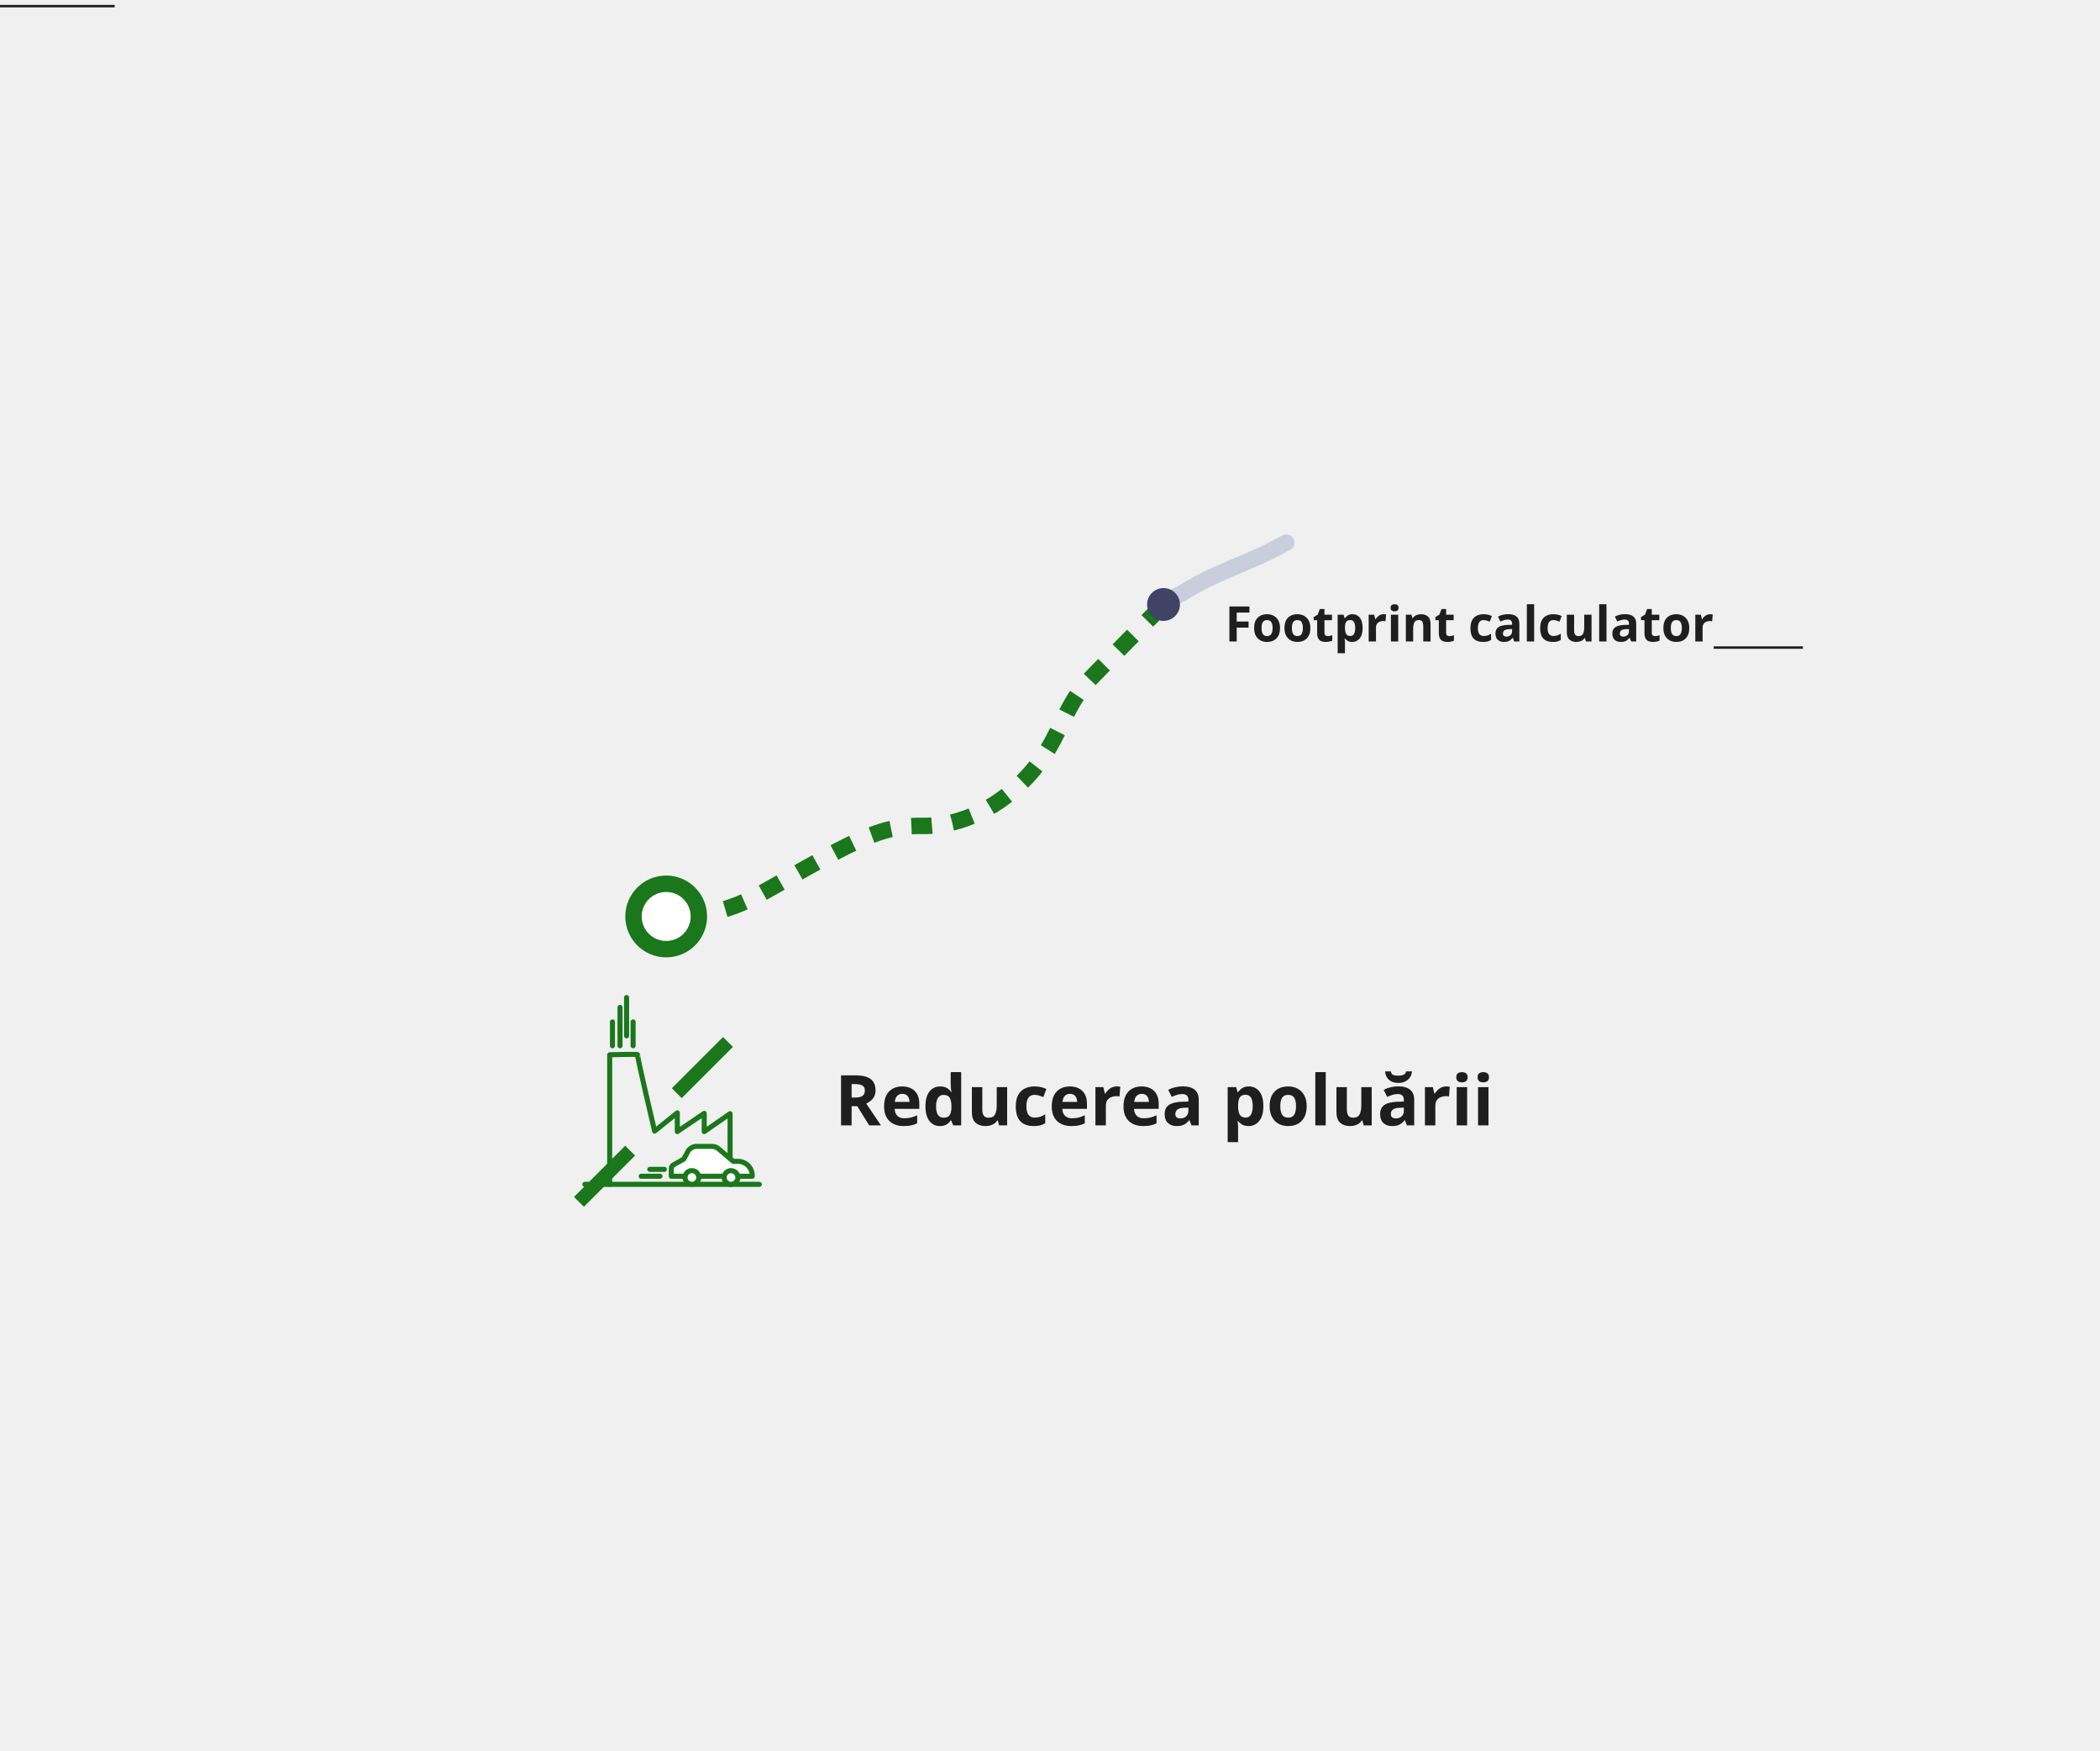
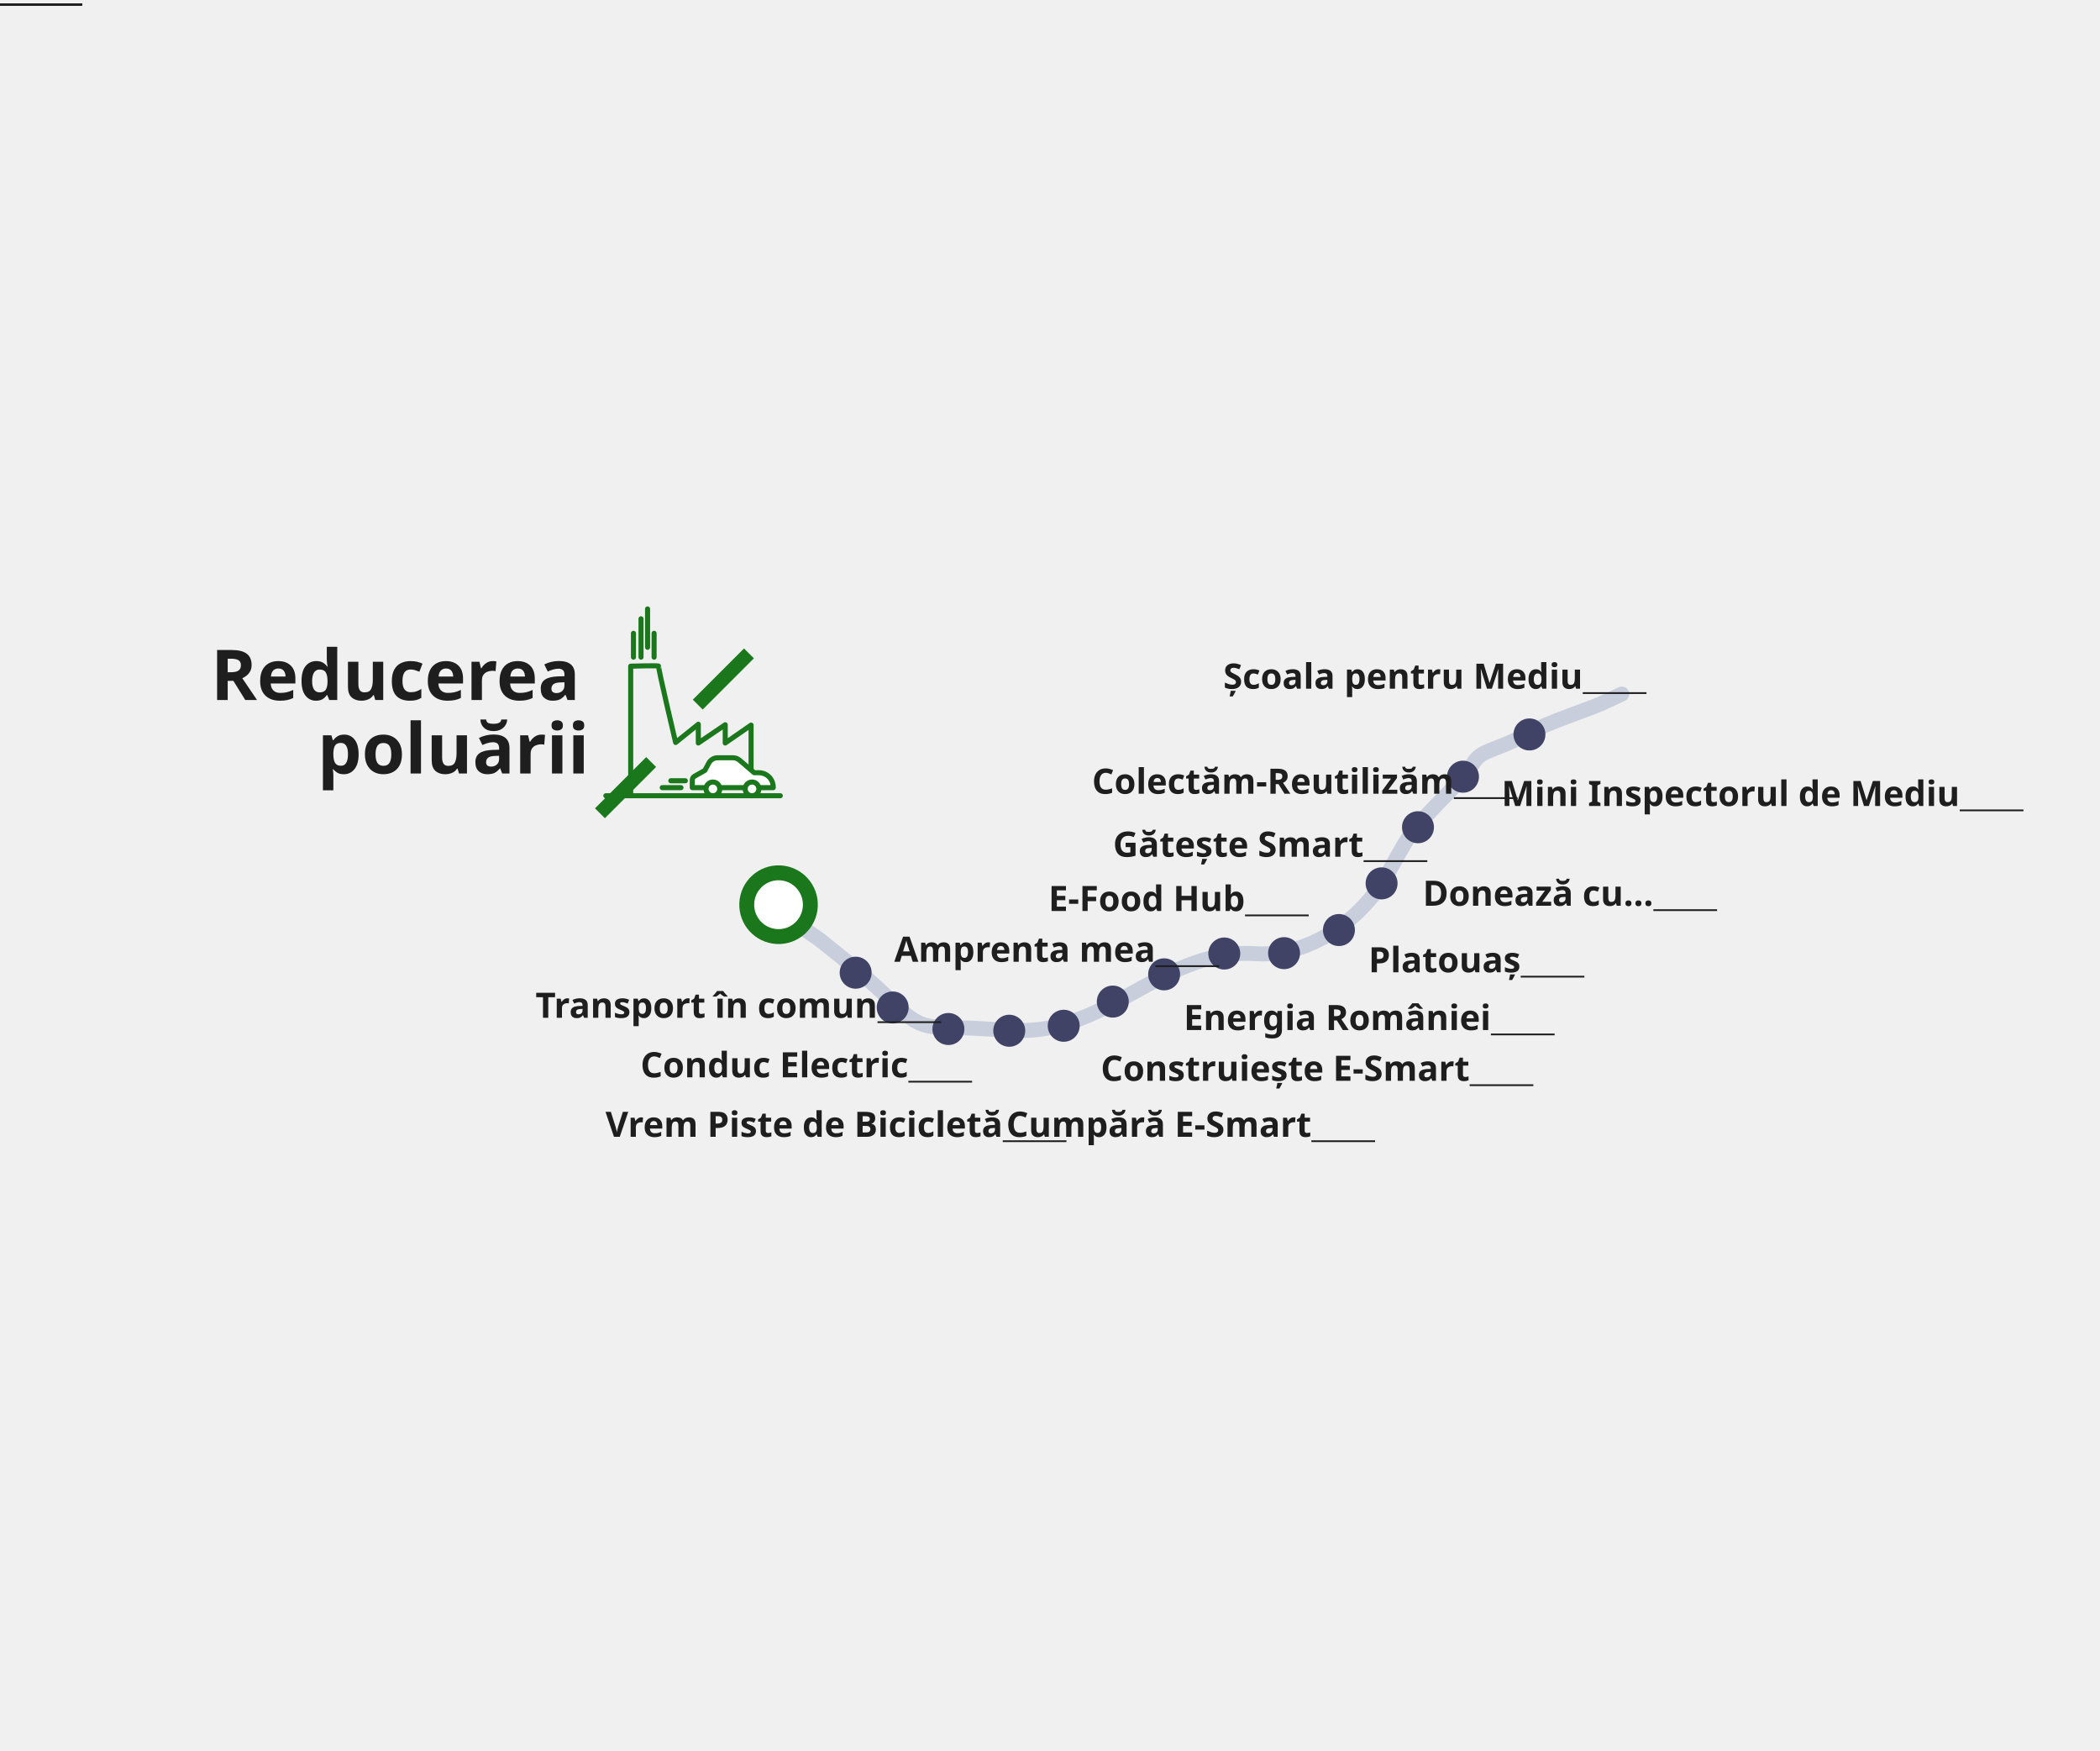
<svg xmlns="http://www.w3.org/2000/svg" viewBox="0 0 1200 1000" fill="none">
  <g id="segment-environment-04-reducerea-poluarii">
-     <g id="Group 1176">
-       <g id="Group 1121">
-         <path id="Vector" d="M735.012 310C729.461 312.975 723.911 315.926 718.31 318.401C713.634 320.452 709.058 322.377 704.532 324.277C695.381 328.178 686.554 332.079 678.153 337.279C673.802 339.955 669.752 341.83 665.626 343.681" stroke="#C8CEDB" stroke-width="9.381" stroke-miterlimit="10" stroke-linecap="round" stroke-linejoin="round" />
-         <path id="Vector_2" d="M663.8 346.299C660.524 350.025 621.918 388.389 618.868 392.314C616.067 395.89 613.717 399.715 611.542 403.641C607.091 411.742 603.515 420.244 598.89 427.945C595.664 433.296 591.813 438.447 587.413 443.248C572.06 460 550.307 472.202 527.028 471.827C525.903 471.802 524.802 471.802 523.702 471.827C503.249 472.327 488.997 479.579 445.239 504.633C432.187 512.109 420.16 519.085 404.408 521.585C402.607 521.886 397.682 522.586 391.355 523.061" stroke="#1B771B" stroke-width="9.381" stroke-miterlimit="10" stroke-linejoin="round" stroke-dasharray="11.73 11.73" />
-         <path id="Vector_3" d="M380.678 542.239C390.994 542.239 399.356 533.876 399.356 523.561C399.356 513.245 390.994 504.882 380.678 504.882C370.362 504.882 362 513.245 362 523.561C362 533.876 370.362 542.239 380.678 542.239Z" fill="white" stroke="#1B771B" stroke-width="9.381" stroke-miterlimit="10" stroke-linecap="round" stroke-linejoin="round" />
-         <path id="Vector_4" d="M664.876 354.707C670.054 354.707 674.252 350.509 674.252 345.331C674.252 340.152 670.054 335.954 664.876 335.954C659.697 335.954 655.499 340.152 655.499 345.331C655.499 350.509 659.697 354.707 664.876 354.707Z" fill="#404366" />
+     <g id="Group 1187">
+       <g id="icon-reducerea-poluarii 1" clip-path="url(#clip0)">
+         <path id="Vector" d="M360.397 454.597V380.575C360.397 380.575 376.86 380.075 376.36 380.575C375.86 381.075 386.071 424.171 386.071 424.171L399.033 413.751V424.463L414.413 414.043V424.463L429.188 414.231V454.597" stroke="#1B771B" stroke-width="2.893" stroke-linecap="round" stroke-linejoin="round" />
+         <path id="Vector_2" d="M346.204 454.595H445.878" stroke="#1B771B" stroke-width="2.893" stroke-linecap="round" stroke-linejoin="round" />
+         <path id="Vector_3" d="M395.593 449.97V445.573C395.597 445.148 395.713 444.732 395.929 444.366C396.144 444 396.453 443.698 396.823 443.489L402.783 440.113L405.013 435.945C405.508 435.023 406.245 434.252 407.144 433.717C408.043 433.18 409.072 432.899 410.118 432.903H418.85C420.244 432.904 421.59 433.407 422.643 434.32L430.979 441.447H433.709C435.866 441.452 437.933 442.313 439.457 443.841C440.98 445.368 441.836 447.438 441.836 449.595V449.97H395.593Z" fill="white" stroke="#1B771B" stroke-width="2.893" stroke-linecap="round" stroke-linejoin="round" />
+         <path id="Vector_4" d="M407.364 454.596C409.528 454.596 411.283 452.842 411.283 450.678C411.283 448.515 409.528 446.76 407.364 446.76C405.201 446.76 403.447 448.515 403.447 450.678C403.447 452.842 405.201 454.596 407.364 454.596Z" fill="white" stroke="#1B771B" stroke-width="2.893" stroke-linecap="round" stroke-linejoin="round" />
+         <path id="Vector_5" d="M429.728 454.596C431.892 454.596 433.646 452.842 433.646 450.678C433.646 448.515 431.892 446.76 429.728 446.76C427.564 446.76 425.811 448.515 425.811 450.678C425.811 452.842 427.564 454.596 429.728 454.596Z" fill="white" stroke="#1B771B" stroke-width="2.893" stroke-linecap="round" stroke-linejoin="round" />
+         <path id="Vector_6" d="M391.632 446.03H383.317" stroke="#1B771B" stroke-width="2.893" stroke-linecap="round" stroke-linejoin="round" />
+         <path id="Vector_7" d="M389.132 449.97H378.421" stroke="#1B771B" stroke-width="2.893" stroke-linecap="round" stroke-linejoin="round" />
+         <path id="Vector_8" d="M361.979 375.427V361.798" stroke="#1B771B" stroke-width="2.893" stroke-linecap="round" stroke-linejoin="round" />
+         <path id="Vector_9" d="M373.772 375.427V361.798" stroke="#1B771B" stroke-width="2.893" stroke-linecap="round" stroke-linejoin="round" />
+         <path id="Vector_10" d="M366.292 375.426V353.503" stroke="#1B771B" stroke-width="2.893" stroke-linecap="round" stroke-linejoin="round" />
+         <path id="Vector_11" d="M370.043 369.78V347.857" stroke="#1B771B" stroke-width="2.893" stroke-linecap="round" stroke-linejoin="round" />
+         <path id="Vector_12" d="M425.156 370.442L395.891 399.707L401.535 405.35L430.8 376.085L425.156 370.442Z" fill="#1B771B" />
+         <path id="Vector_13" d="M369.265 432.517L340 461.782L345.644 467.426L374.909 438.161L369.265 432.517Z" fill="#1B771B" />
      </g>
-       <g id="icon-reducerea-poluarii 1" clip-path="url(#clip0)">
-         <path id="Vector_5" d="M348.396 676.597V602.575C348.396 602.575 364.86 602.075 364.359 602.575C363.859 603.075 374.07 646.171 374.07 646.171L387.033 635.751V646.463L402.412 636.043V646.463L417.187 636.231V676.597" stroke="#1B771B" stroke-width="2.893" stroke-linecap="round" stroke-linejoin="round" />
-         <path id="Vector_6" d="M334.204 676.595H433.879" stroke="#1B771B" stroke-width="2.893" stroke-linecap="round" stroke-linejoin="round" />
-         <path id="Vector_7" d="M383.594 671.97V667.573C383.598 667.148 383.713 666.732 383.929 666.366C384.145 666 384.454 665.698 384.823 665.489L390.783 662.113L393.013 657.945C393.509 657.023 394.245 656.252 395.144 655.717C396.044 655.18 397.072 654.899 398.119 654.903H406.851C408.244 654.904 409.591 655.407 410.644 656.32L418.979 663.447H421.709C423.867 663.452 425.934 664.313 427.457 665.841C428.981 667.368 429.837 669.438 429.837 671.595V671.97H383.594Z" fill="white" stroke="#1B771B" stroke-width="2.893" stroke-linecap="round" stroke-linejoin="round" />
-         <path id="Vector_8" d="M395.365 676.596C397.529 676.596 399.283 674.842 399.283 672.678C399.283 670.515 397.529 668.76 395.365 668.76C393.201 668.76 391.447 670.515 391.447 672.678C391.447 674.842 393.201 676.596 395.365 676.596Z" fill="white" stroke="#1B771B" stroke-width="2.893" stroke-linecap="round" stroke-linejoin="round" />
-         <path id="Vector_9" d="M417.728 676.596C419.892 676.596 421.646 674.842 421.646 672.678C421.646 670.515 419.892 668.76 417.728 668.76C415.564 668.76 413.811 670.515 413.811 672.678C413.811 674.842 415.564 676.596 417.728 676.596Z" fill="white" stroke="#1B771B" stroke-width="2.893" stroke-linecap="round" stroke-linejoin="round" />
-         <path id="Vector_10" d="M379.632 668.03H371.317" stroke="#1B771B" stroke-width="2.893" stroke-linecap="round" stroke-linejoin="round" />
-         <path id="Vector_11" d="M377.132 671.97H366.421" stroke="#1B771B" stroke-width="2.893" stroke-linecap="round" stroke-linejoin="round" />
-         <path id="Vector_12" d="M349.979 597.427V583.798" stroke="#1B771B" stroke-width="2.893" stroke-linecap="round" stroke-linejoin="round" />
-         <path id="Vector_13" d="M361.772 597.427V583.798" stroke="#1B771B" stroke-width="2.893" stroke-linecap="round" stroke-linejoin="round" />
-         <path id="Vector_14" d="M354.292 597.426V575.503" stroke="#1B771B" stroke-width="2.893" stroke-linecap="round" stroke-linejoin="round" />
-         <path id="Vector_15" d="M358.044 591.78V569.857" stroke="#1B771B" stroke-width="2.893" stroke-linecap="round" stroke-linejoin="round" />
-         <path id="Vector_16" d="M413.156 592.442L383.891 621.707L389.534 627.35L418.8 598.085L413.156 592.442Z" fill="#1B771B" />
-         <path id="Vector_17" d="M357.265 654.517L328 683.782L333.644 689.426L362.909 660.161L357.265 654.517Z" fill="#1B771B" />
+       <text id="Reducerea â¨poluÄrii" fill="#1E1E1E" xml:space="preserve" style="white-space: pre" font-family="Titillium Web" font-size="40" font-weight="600" letter-spacing="0px">
+         <tspan x="120.469" y="399.9">Reducerea  + </tspan>
+         <tspan x="181.406" y="441.9">poluării</tspan>
+       </text>
+       <g id="Group 1186">
+         <path id="Vector_14" d="M450.721 518.134C451.941 519.68 453.034 521.341 454.103 523.002C455.877 525.745 457.651 528.487 460.009 530.72C462.436 533.029 465.554 534.637 468.117 536.635C473.997 541.227 479.771 545.985 485.64 550.796C492.848 556.695 499.382 562.416 506.13 568.781C508.978 571.475 511.977 574.592 515.208 577.451C519.327 581.107 523.832 584.342 528.837 585.695C536.923 587.874 546.516 586.949 554.855 587.333C560.568 587.596 566.299 588.006 572.035 588.295C575.73 588.489 579.402 588.634 583.078 588.681C587.461 588.736 591.691 588.419 595.835 587.828C610.357 585.689 623.514 579.85 636.297 573.139C660.938 560.211 684.367 544.005 714.059 544.689C715.129 544.714 716.199 544.763 717.292 544.837C739.908 546.27 761.607 535.355 777.287 519.695C781.757 515.214 785.756 510.369 789.132 505.299C792.848 499.733 795.954 493.675 799.323 487.703C800.358 485.846 801.417 484.015 802.525 482.186C804.791 478.457 807.273 474.836 810.156 471.478C813.323 467.791 816.604 464.255 819.956 460.772C825.791 454.693 831.764 448.767 837.367 442.434C842.739 436.358 841.531 432.957 850.106 429.275C852.766 428.128 855.27 427.169 857.776 426.186C861.895 424.569 865.894 422.922 870.244 420.51C878.669 415.844 887.403 412.414 896.476 409.023C900.938 407.349 905.497 405.703 910.135 403.915C915.716 401.755 921.222 399.127 926.752 396.477" stroke="#C8CEDB" stroke-width="8.517" stroke-miterlimit="10" stroke-linecap="round" stroke-linejoin="round" />
+         <path id="Vector_15" d="M444.048 535.039C454.078 535.501 462.584 527.727 463.047 517.677C463.51 507.626 455.754 499.104 445.724 498.642C435.694 498.18 427.188 505.953 426.725 516.004C426.263 526.055 434.018 534.577 444.048 535.039Z" fill="white" stroke="#1B771B" stroke-width="8.517" stroke-miterlimit="10" stroke-linecap="round" stroke-linejoin="round" />
+         <path id="Vector_16" d="M873.546 428.719C878.581 428.951 882.851 425.048 883.084 420.003C883.316 414.957 879.423 410.679 874.387 410.447C869.352 410.215 865.082 414.118 864.85 419.163C864.618 424.209 868.511 428.487 873.546 428.719Z" fill="#404366" />
+         <path id="Vector_17" d="M835.572 452.849C840.608 453.081 844.878 449.178 845.11 444.133C845.342 439.087 841.449 434.809 836.414 434.577C831.379 434.345 827.109 438.248 826.876 443.293C826.644 448.339 830.537 452.617 835.572 452.849Z" fill="#404366" />
+         <path id="Vector_18" d="M809.857 481.718C814.892 481.95 819.162 478.048 819.394 473.002C819.627 467.956 815.733 463.678 810.698 463.446C805.663 463.215 801.393 467.117 801.16 472.162C800.928 477.208 804.822 481.486 809.857 481.718Z" fill="#404366" />
+         <path id="Vector_19" d="M789.06 513.792C794.095 514.024 798.365 510.122 798.597 505.076C798.829 500.031 794.936 495.752 789.901 495.521C784.866 495.289 780.596 499.191 780.364 504.237C780.131 509.282 784.025 513.56 789.06 513.792Z" fill="#404366" />
+         <path id="Vector_20" d="M764.686 540.453C769.721 540.684 773.991 536.782 774.223 531.737C774.456 526.691 770.562 522.413 765.527 522.181C760.492 521.949 756.222 525.852 755.989 530.897C755.757 535.943 759.651 540.221 764.686 540.453Z" fill="#404366" />
+         <path id="Vector_21" d="M733.332 553.657C738.367 553.889 742.637 549.987 742.87 544.941C743.102 539.896 739.209 535.617 734.173 535.386C729.138 535.154 724.868 539.056 724.636 544.101C724.404 549.147 728.297 553.425 733.332 553.657Z" fill="#404366" />
+         <path id="Vector_22" d="M699.167 553.866C704.202 554.098 708.472 550.196 708.705 545.15C708.937 540.105 705.044 535.826 700.008 535.595C694.973 535.363 690.703 539.265 690.471 544.311C690.239 549.356 694.132 553.634 699.167 553.866Z" fill="#404366" />
+         <path id="Vector_23" d="M664.801 565.76C669.836 565.992 674.106 562.089 674.338 557.044C674.571 551.998 670.677 547.72 665.642 547.488C660.607 547.257 656.337 551.159 656.105 556.204C655.872 561.25 659.766 565.528 664.801 565.76Z" fill="#404366" />
+         <path id="Vector_24" d="M635.461 581.328C640.496 581.559 644.766 577.657 644.999 572.612C645.231 567.566 641.337 563.288 636.302 563.056C631.267 562.824 626.997 566.727 626.765 571.772C626.533 576.818 630.426 581.096 635.461 581.328Z" fill="#404366" />
+         <path id="Vector_25" d="M607.413 595.148C612.448 595.38 616.718 591.478 616.951 586.432C617.183 581.387 613.29 577.108 608.255 576.877C603.219 576.645 598.949 580.547 598.717 585.593C598.485 590.638 602.378 594.916 607.413 595.148Z" fill="#404366" />
+         <path id="Vector_26" d="M576.292 597.988C581.327 598.219 585.597 594.317 585.83 589.272C586.062 584.226 582.168 579.948 577.133 579.716C572.098 579.484 567.828 583.386 567.596 588.432C567.364 593.478 571.257 597.756 576.292 597.988Z" fill="#404366" />
+         <path id="Vector_27" d="M541.524 596.997C546.56 597.229 550.83 593.327 551.062 588.281C551.294 583.235 547.401 578.957 542.366 578.725C537.331 578.494 533.061 582.396 532.828 587.441C532.596 592.487 536.489 596.765 541.524 596.997Z" fill="#404366" />
+         <path id="Vector_28" d="M509.687 584.691C514.722 584.923 518.992 581.021 519.224 575.975C519.456 570.93 515.563 566.652 510.528 566.42C505.493 566.188 501.223 570.09 500.99 575.136C500.758 580.181 504.652 584.46 509.687 584.691Z" fill="#404366" />
+         <path id="Vector_29" d="M488.529 564.821C493.564 565.053 497.834 561.151 498.066 556.105C498.298 551.059 494.405 546.781 489.37 546.549C484.335 546.318 480.065 550.22 479.832 555.265C479.6 560.311 483.493 564.589 488.529 564.821Z" fill="#404366" />
      </g>
-       <text id="Reducerea poluÄrii" fill="#1E1E1E" xml:space="preserve" style="white-space: pre" font-family="Titillium Web" font-size="40" font-weight="600" letter-spacing="0px">
-         <tspan x="477" y="642.9">Reducerea poluării</tspan>
+       <text class="btn-project" text-decoration="underline" cursor="pointer" data-projectid="1" id="Ècoala pentru Mediu" fill="#1E1E1E" xml:space="preserve" style="white-space: pre" font-family="Titillium Web" font-size="20" font-weight="600" letter-spacing="0px">
+         <tspan x="699" y="393.45">Școala pentru Mediu</tspan>
      </text>
-       <text class="btn-project" text-decoration="underline" cursor="pointer" data-projectid="1" id="Footprint calculator" fill="#1E1E1E" xml:space="preserve" style="white-space: pre" font-family="Titillium Web" font-size="28" font-weight="600" letter-spacing="0px">
-         <tspan x="700" y="366.45">Footprint calculator</tspan>
+       <text class="btn-project" text-decoration="underline" cursor="pointer" data-projectid="1" id="CumpÄrÄ E-Smart" fill="#1E1E1E" xml:space="preserve" style="white-space: pre" font-family="Titillium Web" font-size="20" font-weight="600" letter-spacing="0px">
+         <tspan x="575" y="649.45">Cumpără E-Smart</tspan>
+       </text>
+       <text class="btn-project" text-decoration="underline" cursor="pointer" data-projectid="1" id="Vrem Piste de BicicletÄ" fill="#1E1E1E" xml:space="preserve" style="white-space: pre" font-family="Titillium Web" font-size="20" font-weight="600" letter-spacing="0px">
+         <tspan x="346" y="649.45">Vrem Piste de Bicicletă</tspan>
+       </text>
+       <text class="btn-project" text-decoration="underline" cursor="pointer" data-projectid="1" id="Conduc Electric" fill="#1E1E1E" xml:space="preserve" style="white-space: pre" font-family="Titillium Web" font-size="20" font-weight="600" letter-spacing="0px">
+         <tspan x="366" y="615.45">Conduc Electric</tspan>
+       </text>
+       <text class="btn-project" text-decoration="underline" cursor="pointer" data-projectid="1" id="Transport Ã®n comun" fill="#1E1E1E" xml:space="preserve" style="white-space: pre" font-family="Titillium Web" font-size="20" font-weight="600" letter-spacing="0px">
+         <tspan x="306" y="581.45">Transport+ în comun</tspan>
+       </text>
+       <text class="btn-project" text-decoration="underline" cursor="pointer" data-projectid="1" id="Mini Inspectorul de Mediu" fill="#1E1E1E" xml:space="preserve" style="white-space: pre" font-family="Titillium Web" font-size="20" font-weight="600" letter-spacing="0px">
+         <tspan x="858" y="460.45">Mini Inspectorul de Mediu</tspan>
+       </text>
+       <text class="btn-project" text-decoration="underline" cursor="pointer" data-projectid="1" id="ColectÄm-ReutilizÄm" fill="#1E1E1E" xml:space="preserve" style="white-space: pre" font-family="Titillium Web" font-size="20" font-weight="600" letter-spacing="0px">
+         <tspan x="624" y="453.45">Colectăm-Reutilizăm</tspan>
+       </text>
+       <text class="btn-project" text-decoration="underline" cursor="pointer" data-projectid="1" id="Amprenta mea" fill="#1E1E1E" xml:space="preserve" style="white-space: pre" font-family="Titillium Web" font-size="20" font-weight="600" letter-spacing="0px">
+         <tspan x="511" y="549.45">Amprenta mea</tspan>
+       </text>
+       <text class="btn-project" text-decoration="underline" cursor="pointer" data-projectid="1" id="ConstruieÈte E-Smart" fill="#1E1E1E" xml:space="preserve" style="white-space: pre" font-family="Titillium Web" font-size="20" font-weight="600" letter-spacing="0px">
+         <tspan x="629" y="617.45">Construiește E-Smart</tspan>
+       </text>
+       <text class="btn-project" text-decoration="underline" cursor="pointer" data-projectid="1" id="PlatouaÈ" fill="#1E1E1E" xml:space="preserve" style="white-space: pre" font-family="Titillium Web" font-size="20" font-weight="600" letter-spacing="0px">
+         <tspan x="782" y="555.45">Platouaș</tspan>
+       </text>
+       <text class="btn-project" text-decoration="underline" cursor="pointer" data-projectid="1" id="GÄteÈte Smart" fill="#1E1E1E" xml:space="preserve" style="white-space: pre" font-family="Titillium Web" font-size="20" font-weight="600" letter-spacing="0px">
+         <tspan x="636" y="489.45">Gătește Smart</tspan>
+       </text>
+       <text class="btn-project" text-decoration="underline" cursor="pointer" data-projectid="1" id="Energia RomÃ¢niei" fill="#1E1E1E" xml:space="preserve" style="white-space: pre" font-family="Titillium Web" font-size="20" font-weight="600" letter-spacing="0px">
+         <tspan x="676.41" y="588.45">Energia României</tspan>
+       </text>
+       <text class="btn-project" text-decoration="underline" cursor="pointer" data-projectid="1" id="DoneazÄ cu..." fill="#1E1E1E" xml:space="preserve" style="white-space: pre" font-family="Titillium Web" font-size="20" font-weight="600" letter-spacing="0px">
+         <tspan x="813" y="517.45">Donează cu...</tspan>
+       </text>
+       <text class="btn-project" text-decoration="underline" cursor="pointer" data-projectid="1" id="E-Food Hub" fill="#1E1E1E" xml:space="preserve" style="white-space: pre" font-family="Titillium Web" font-size="20" font-weight="600" letter-spacing="0px">
+         <tspan x="599.102" y="520.45">E-Food Hub</tspan>
      </text>
    </g>
  </g>
  <defs>
    <clipPath id="clip0">
-       <rect width="108" height="123.429" fill="white" transform="translate(328 566)" />
+       <rect width="108" height="123.429" fill="white" transform="translate(340 344)" />
    </clipPath>
  </defs>
</svg>
